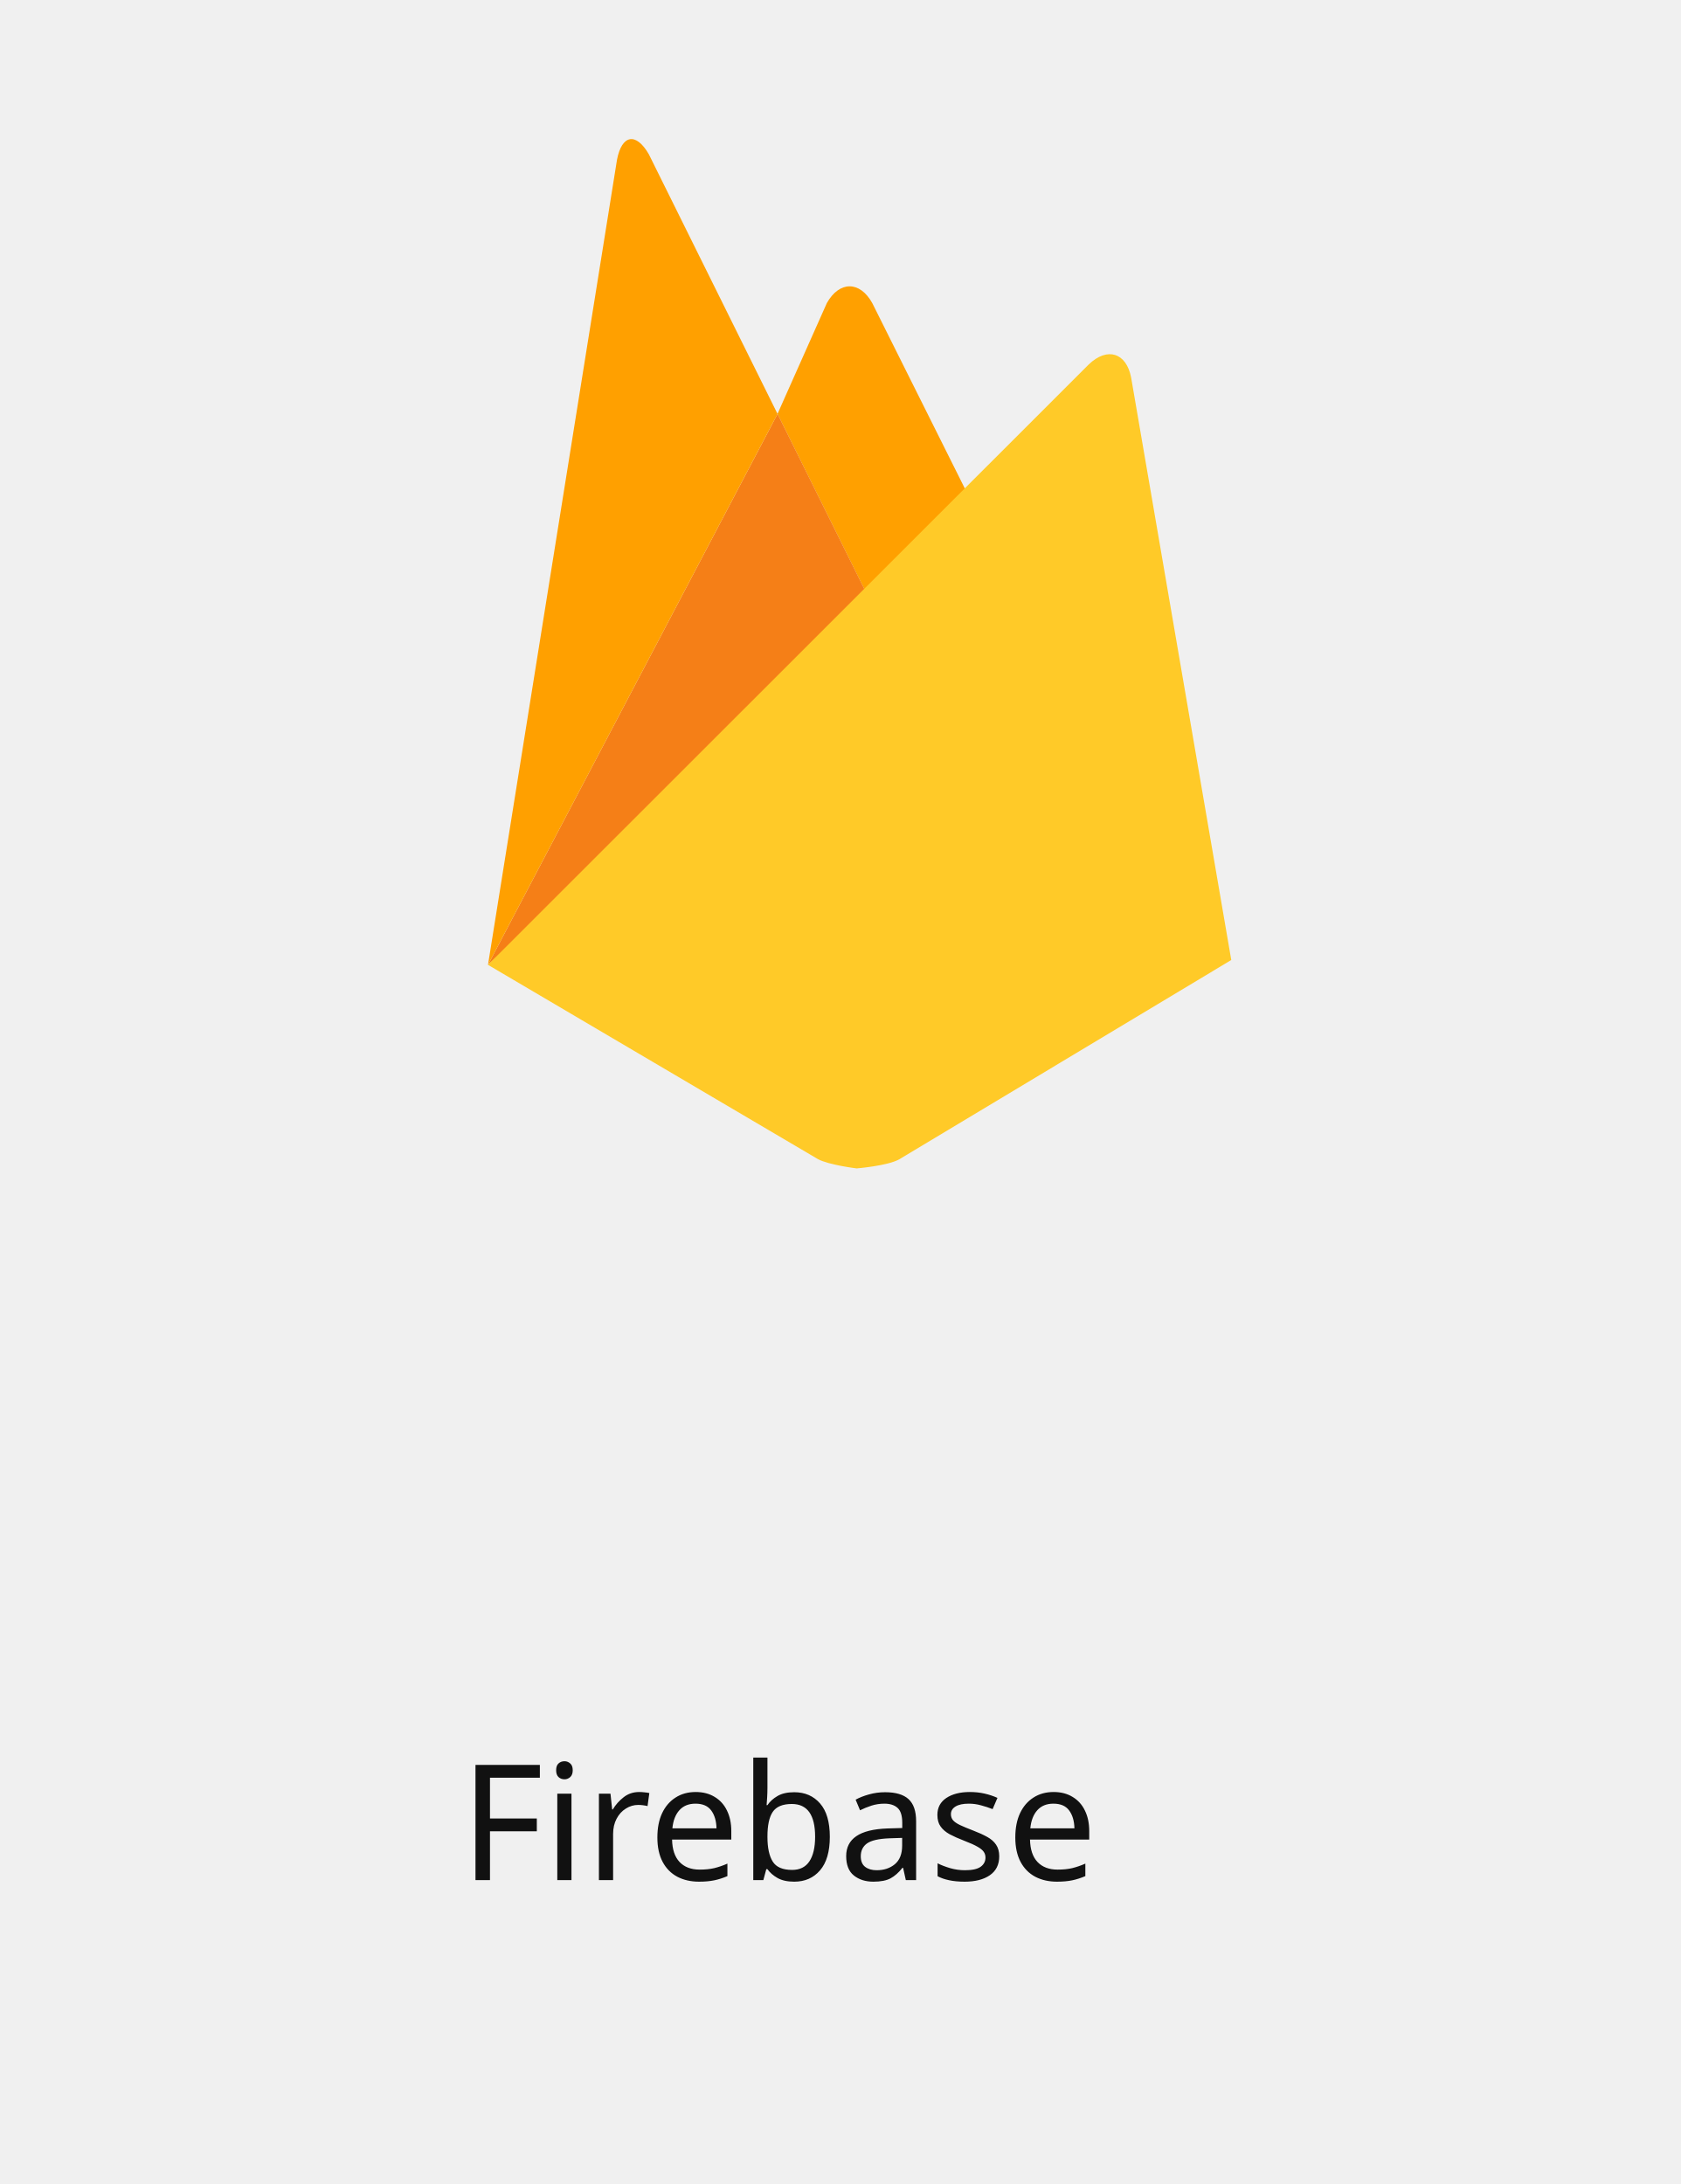
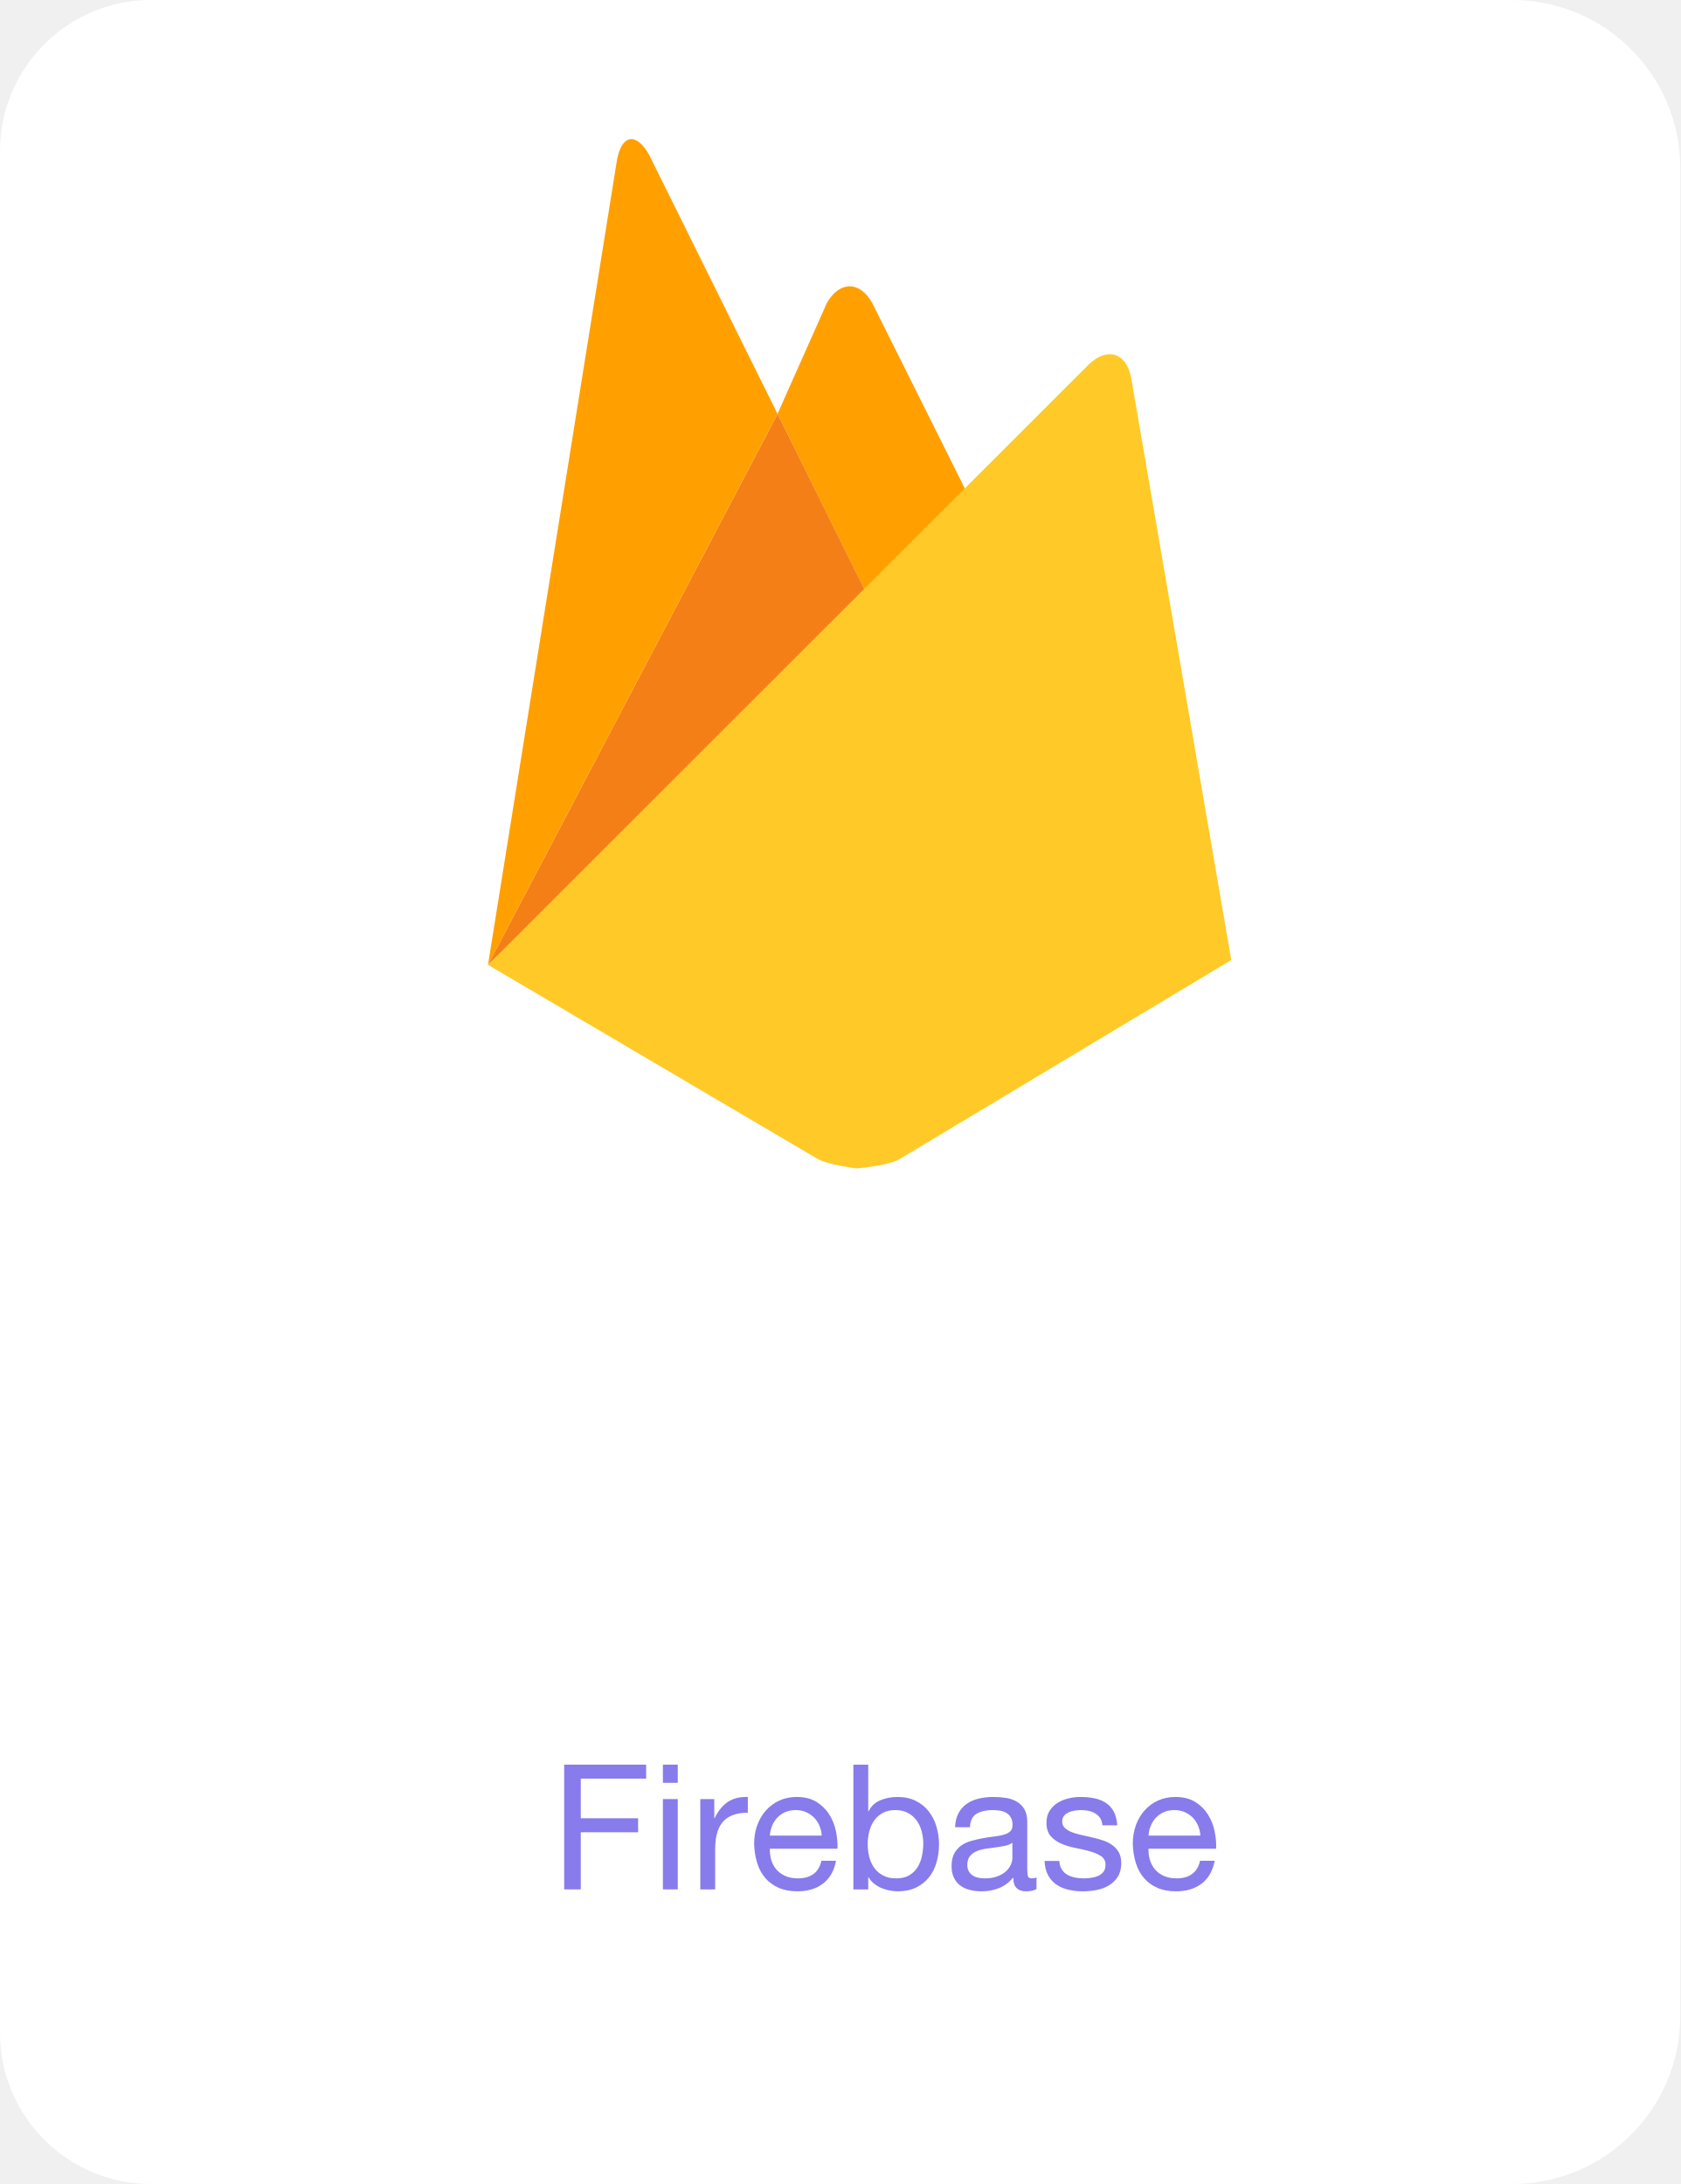
- <svg xmlns="http://www.w3.org/2000/svg" xmlns:ns1="http://vectornator.io" style="fill-rule:evenodd;clip-rule:evenodd;stroke-linecap:round;stroke-linejoin:round;" xml:space="preserve" version="1.1" viewBox="0 0 250 325">
+ <svg xmlns="http://www.w3.org/2000/svg" xmlns:ns1="http://vectornator.io" height="100%" style="fill-rule:nonzero;clip-rule:evenodd;stroke-linecap:round;stroke-linejoin:round;" xml:space="preserve" width="100%" version="1.1" viewBox="0 0 250 325">
  <defs />
  <g id="Layer 1" ns1:layerName="Layer 1">
-     <text x="0" font-family="CourierNewPSMT" y="0" text-anchor="middle" ns1:text="Firebase" fill="#111111" font-size="24" ns1:width="251.908" opacity="1" transform="matrix(1 0 0 1 2.38165 259.777)">
-       <tspan x="125.954" y="20" textLength="115.219">
- Firebase</tspan>
-     </text>
-     <path d="M145.225+76.025L129.906+90.288L115.686+61.593L123.032+45.094C124.889+41.803+127.925+41.76+129.782+45.094L145.225+76.025Z" opacity="1" fill="#ffa000" />
-     <path d="M129.912+90.282L72.61+143.579L115.692+61.593L129.912+90.282Z" opacity="1" fill="#f57f17" />
-     <path d="M162.022+54.21C164.767+51.596+167.592+52.478+168.306+56.191L183.203+142.858L133.793+172.522C132.061+173.49+127.466+173.869+127.466+173.869C127.466+173.869+123.287+173.36+121.685+172.478L72.61+143.579L162.022+54.21Z" opacity="1" fill="#ffca28" />
-     <path d="M115.692+61.593L72.61+143.579L91.81+23.746C92.53+20.032+94.635+19.654+96.536+22.945L115.692+61.593Z" opacity="1" fill="#ffa000" />
+     <path d="M22.5+0L225+0C238.807+0+250+11.193+250+25L250+300C250+313.807+238.807+325+225+325L22.5+325C10.074+325+1.42109e-14+314.926+1.42109e-14+302.5L1.42109e-14+22.5C1.42109e-14+10.074+10.074+0+22.5+0Z" opacity="1" fill="#ffffff" />
+     <path d="M145.225+76.025L129.906+90.288L115.686+61.593L123.032+45.094C124.889+41.803+127.925+41.76+129.782+45.094L145.225+76.025Z" fill-rule="evenodd" fill="#ffa000" opacity="1" />
+     <path d="M129.912+90.282L72.61+143.579L115.692+61.593L129.912+90.282Z" fill-rule="evenodd" fill="#f57f17" opacity="1" />
+     <path d="M162.022+54.21C164.767+51.596+167.592+52.478+168.306+56.191L183.203+142.858L133.793+172.522C132.061+173.49+127.466+173.869+127.466+173.869C127.466+173.869+123.287+173.36+121.685+172.478L72.61+143.579L162.022+54.21Z" fill-rule="evenodd" fill="#ffca28" opacity="1" />
+     <path d="M115.692+61.593L72.61+143.579L91.81+23.746C92.53+20.032+94.635+19.654+96.536+22.945L115.692+61.593Z" fill-rule="evenodd" fill="#ffa000" opacity="1" />
+     <g opacity="1">
+       <path d="M83.945+262.596L83.945+281.16L86.415+281.16L86.415+272.658L94.944+272.658L94.944+270.578L86.415+270.578L86.415+264.676L96.139+264.676L96.139+262.596L83.945+262.596Z" opacity="1" fill="#887bec" />
+       <path d="M100.846+265.3L100.846+262.596L98.635+262.596L98.635+265.3L100.846+265.3ZM98.635+267.718L98.635+281.16L100.846+281.16L100.846+267.718L98.635+267.718Z" opacity="1" fill="#887bec" />
+       <path d="M104.2+267.718L104.2+281.16L106.41+281.16L106.41+275.18C106.41+274.313+106.496+273.546+106.67+272.879C106.843+272.212+107.12+271.644+107.502+271.176C107.883+270.708+108.386+270.353+109.01+270.11C109.634+269.867+110.388+269.746+111.272+269.746L111.272+267.406C110.076+267.371+109.088+267.614+108.308+268.134C107.528+268.654+106.869+269.46+106.332+270.552L106.28+270.552L106.28+267.718L104.2+267.718Z" opacity="1" fill="#887bec" />
+       <path d="M122.27+273.152L114.548+273.152C114.582+272.632+114.695+272.142+114.886+271.683C115.076+271.224+115.336+270.821+115.666+270.474C115.995+270.127+116.389+269.854+116.849+269.655C117.308+269.456+117.824+269.356+118.396+269.356C118.95+269.356+119.457+269.456+119.917+269.655C120.376+269.854+120.775+270.123+121.113+270.461C121.451+270.799+121.719+271.202+121.919+271.67C122.118+272.138+122.235+272.632+122.27+273.152ZM124.402+276.896L122.218+276.896C122.027+277.78+121.633+278.439+121.035+278.872C120.437+279.305+119.67+279.522+118.734+279.522C118.006+279.522+117.373+279.401+116.836+279.158C116.298+278.915+115.856+278.59+115.51+278.183C115.163+277.776+114.912+277.308+114.756+276.779C114.6+276.25+114.53+275.691+114.548+275.102L124.61+275.102C124.644+274.287+124.571+273.429+124.389+272.528C124.207+271.627+123.877+270.795+123.401+270.032C122.924+269.269+122.291+268.641+121.503+268.147C120.714+267.653+119.722+267.406+118.526+267.406C117.607+267.406+116.762+267.579+115.991+267.926C115.219+268.273+114.552+268.758+113.989+269.382C113.425+270.006+112.988+270.743+112.676+271.592C112.364+272.441+112.208+273.377+112.208+274.4C112.242+275.423+112.394+276.367+112.663+277.234C112.931+278.101+113.334+278.846+113.872+279.47C114.409+280.094+115.072+280.579+115.861+280.926C116.649+281.273+117.581+281.446+118.656+281.446C120.181+281.446+121.446+281.065+122.452+280.302C123.457+279.539+124.107+278.404+124.402+276.896Z" opacity="1" fill="#887bec" />
+       <path d="M126.976+262.596L126.976+281.16L129.186+281.16L129.186+279.366L129.238+279.366C129.48+279.765+129.779+280.098+130.135+280.367C130.49+280.636+130.867+280.848+131.266+281.004C131.664+281.16+132.067+281.273+132.475+281.342C132.882+281.411+133.25+281.446+133.58+281.446C134.602+281.446+135.499+281.264+136.271+280.9C137.042+280.536+137.683+280.038+138.195+279.405C138.706+278.772+139.087+278.031+139.339+277.182C139.59+276.333+139.716+275.431+139.716+274.478C139.716+273.525+139.586+272.623+139.326+271.774C139.066+270.925+138.68+270.175+138.169+269.525C137.657+268.875+137.016+268.359+136.245+267.978C135.473+267.597+134.568+267.406+133.528+267.406C132.592+267.406+131.734+267.575+130.954+267.913C130.174+268.251+129.602+268.793+129.238+269.538L129.186+269.538L129.186+262.596L126.976+262.596ZM137.376+274.322C137.376+274.981+137.306+275.622+137.168+276.246C137.029+276.87+136.804+277.425+136.492+277.91C136.18+278.395+135.768+278.785+135.257+279.08C134.745+279.375+134.108+279.522+133.346+279.522C132.583+279.522+131.933+279.379+131.396+279.093C130.858+278.807+130.421+278.43+130.083+277.962C129.745+277.494+129.498+276.952+129.342+276.337C129.186+275.722+129.108+275.085+129.108+274.426C129.108+273.802+129.181+273.187+129.329+272.58C129.476+271.973+129.714+271.432+130.044+270.955C130.373+270.478+130.798+270.093+131.318+269.798C131.838+269.503+132.47+269.356+133.216+269.356C133.926+269.356+134.546+269.495+135.075+269.772C135.603+270.049+136.037+270.422+136.375+270.89C136.713+271.358+136.964+271.891+137.129+272.489C137.293+273.087+137.376+273.698+137.376+274.322Z" opacity="1" fill="#887bec" />
+       <path d="M154.224+281.108C153.842+281.333+153.314+281.446+152.638+281.446C152.066+281.446+151.611+281.286+151.273+280.965C150.935+280.644+150.766+280.12+150.766+279.392C150.159+280.12+149.453+280.644+148.647+280.965C147.841+281.286+146.97+281.446+146.034+281.446C145.427+281.446+144.851+281.377+144.305+281.238C143.759+281.099+143.286+280.883+142.888+280.588C142.489+280.293+142.173+279.908+141.939+279.431C141.705+278.954+141.588+278.378+141.588+277.702C141.588+276.939+141.718+276.315+141.978+275.83C142.238+275.345+142.58+274.95+143.005+274.647C143.429+274.344+143.915+274.114+144.461+273.958C145.007+273.802+145.566+273.672+146.138+273.568C146.744+273.447+147.321+273.356+147.867+273.295C148.413+273.234+148.894+273.148+149.31+273.035C149.726+272.922+150.055+272.758+150.298+272.541C150.54+272.324+150.662+272.008+150.662+271.592C150.662+271.107+150.571+270.717+150.389+270.422C150.207+270.127+149.973+269.902+149.687+269.746C149.401+269.59+149.08+269.486+148.725+269.434C148.369+269.382+148.018+269.356+147.672+269.356C146.736+269.356+145.956+269.534+145.332+269.889C144.708+270.244+144.37+270.916+144.318+271.904L142.108+271.904C142.142+271.072+142.316+270.37+142.628+269.798C142.94+269.226+143.356+268.762+143.876+268.407C144.396+268.052+144.989+267.796+145.657+267.64C146.324+267.484+147.039+267.406+147.802+267.406C148.408+267.406+149.011+267.449+149.609+267.536C150.207+267.623+150.748+267.8+151.234+268.069C151.719+268.338+152.109+268.715+152.404+269.2C152.698+269.685+152.846+270.318+152.846+271.098L152.846+278.014C152.846+278.534+152.876+278.915+152.937+279.158C152.997+279.401+153.201+279.522+153.548+279.522C153.738+279.522+153.964+279.479+154.224+279.392L154.224+281.108ZM150.636+274.218C150.358+274.426+149.994+274.578+149.544+274.673C149.093+274.768+148.621+274.846+148.127+274.907C147.633+274.968+147.134+275.037+146.632+275.115C146.129+275.193+145.678+275.319+145.28+275.492C144.881+275.665+144.556+275.912+144.305+276.233C144.053+276.554+143.928+276.991+143.928+277.546C143.928+277.91+144.001+278.218+144.149+278.469C144.296+278.72+144.487+278.924+144.721+279.08C144.955+279.236+145.228+279.349+145.54+279.418C145.852+279.487+146.181+279.522+146.528+279.522C147.256+279.522+147.88+279.422+148.4+279.223C148.92+279.024+149.344+278.772+149.674+278.469C150.003+278.166+150.246+277.836+150.402+277.481C150.558+277.126+150.636+276.792+150.636+276.48L150.636+274.218Z" opacity="1" fill="#887bec" />
+       <path d="M157.63+276.922L155.42+276.922C155.454+277.754+155.628+278.46+155.94+279.041C156.252+279.622+156.668+280.09+157.188+280.445C157.708+280.8+158.306+281.056+158.982+281.212C159.658+281.368+160.368+281.446+161.114+281.446C161.79+281.446+162.47+281.381+163.155+281.251C163.839+281.121+164.455+280.891+165.001+280.562C165.547+280.233+165.989+279.799+166.327+279.262C166.665+278.725+166.834+278.049+166.834+277.234C166.834+276.593+166.708+276.055+166.457+275.622C166.205+275.189+165.876+274.829+165.469+274.543C165.061+274.257+164.593+274.027+164.065+273.854C163.536+273.681+162.994+273.533+162.44+273.412C161.92+273.291+161.4+273.174+160.88+273.061C160.36+272.948+159.892+272.81+159.476+272.645C159.06+272.48+158.717+272.272+158.449+272.021C158.18+271.77+158.046+271.453+158.046+271.072C158.046+270.725+158.132+270.444+158.306+270.227C158.479+270.01+158.704+269.837+158.982+269.707C159.259+269.577+159.567+269.486+159.905+269.434C160.243+269.382+160.576+269.356+160.906+269.356C161.27+269.356+161.629+269.395+161.985+269.473C162.34+269.551+162.665+269.677+162.96+269.85C163.254+270.023+163.497+270.253+163.688+270.539C163.878+270.825+163.991+271.185+164.026+271.618L166.236+271.618C166.184+270.803+166.01+270.123+165.716+269.577C165.421+269.031+165.027+268.598+164.533+268.277C164.039+267.956+163.471+267.731+162.83+267.601C162.188+267.471+161.486+267.406+160.724+267.406C160.134+267.406+159.541+267.48+158.943+267.627C158.345+267.774+157.807+268+157.331+268.303C156.854+268.606+156.464+269.001+156.161+269.486C155.857+269.971+155.706+270.552+155.706+271.228C155.706+272.095+155.922+272.771+156.356+273.256C156.789+273.741+157.331+274.118+157.981+274.387C158.631+274.656+159.337+274.864+160.1+275.011C160.862+275.158+161.569+275.323+162.219+275.505C162.869+275.687+163.41+275.925+163.844+276.22C164.277+276.515+164.494+276.948+164.494+277.52C164.494+277.936+164.39+278.278+164.182+278.547C163.974+278.816+163.709+279.019+163.389+279.158C163.068+279.297+162.717+279.392+162.336+279.444C161.954+279.496+161.59+279.522+161.244+279.522C160.793+279.522+160.355+279.479+159.931+279.392C159.506+279.305+159.125+279.162+158.787+278.963C158.449+278.764+158.176+278.495+157.968+278.157C157.76+277.819+157.647+277.407+157.63+276.922Z" opacity="1" fill="#887bec" />
+       <path d="M178.612+273.152L170.89+273.152C170.924+272.632+171.037+272.142+171.228+271.683C171.418+271.224+171.678+270.821+172.008+270.474C172.337+270.127+172.731+269.854+173.191+269.655C173.65+269.456+174.166+269.356+174.738+269.356C175.292+269.356+175.799+269.456+176.259+269.655C176.718+269.854+177.117+270.123+177.455+270.461C177.793+270.799+178.061+271.202+178.261+271.67C178.46+272.138+178.577+272.632+178.612+273.152ZM180.744+276.896L178.56+276.896C178.369+277.78+177.975+278.439+177.377+278.872C176.779+279.305+176.012+279.522+175.076+279.522C174.348+279.522+173.715+279.401+173.178+279.158C172.64+278.915+172.198+278.59+171.852+278.183C171.505+277.776+171.254+277.308+171.098+276.779C170.942+276.25+170.872+275.691+170.89+275.102L180.952+275.102C180.986+274.287+180.913+273.429+180.731+272.528C180.549+271.627+180.219+270.795+179.743+270.032C179.266+269.269+178.633+268.641+177.845+268.147C177.056+267.653+176.064+267.406+174.868+267.406C173.949+267.406+173.104+267.579+172.333+267.926C171.561+268.273+170.894+268.758+170.331+269.382C169.767+270.006+169.33+270.743+169.018+271.592C168.706+272.441+168.55+273.377+168.55+274.4C168.584+275.423+168.736+276.367+169.005+277.234C169.273+278.101+169.676+278.846+170.214+279.47C170.751+280.094+171.414+280.579+172.203+280.926C172.991+281.273+173.923+281.446+174.998+281.446C176.523+281.446+177.788+281.065+178.794+280.302C179.799+279.539+180.449+278.404+180.744+276.896Z" opacity="1" fill="#887bec" />
+     </g>
  </g>
</svg>
